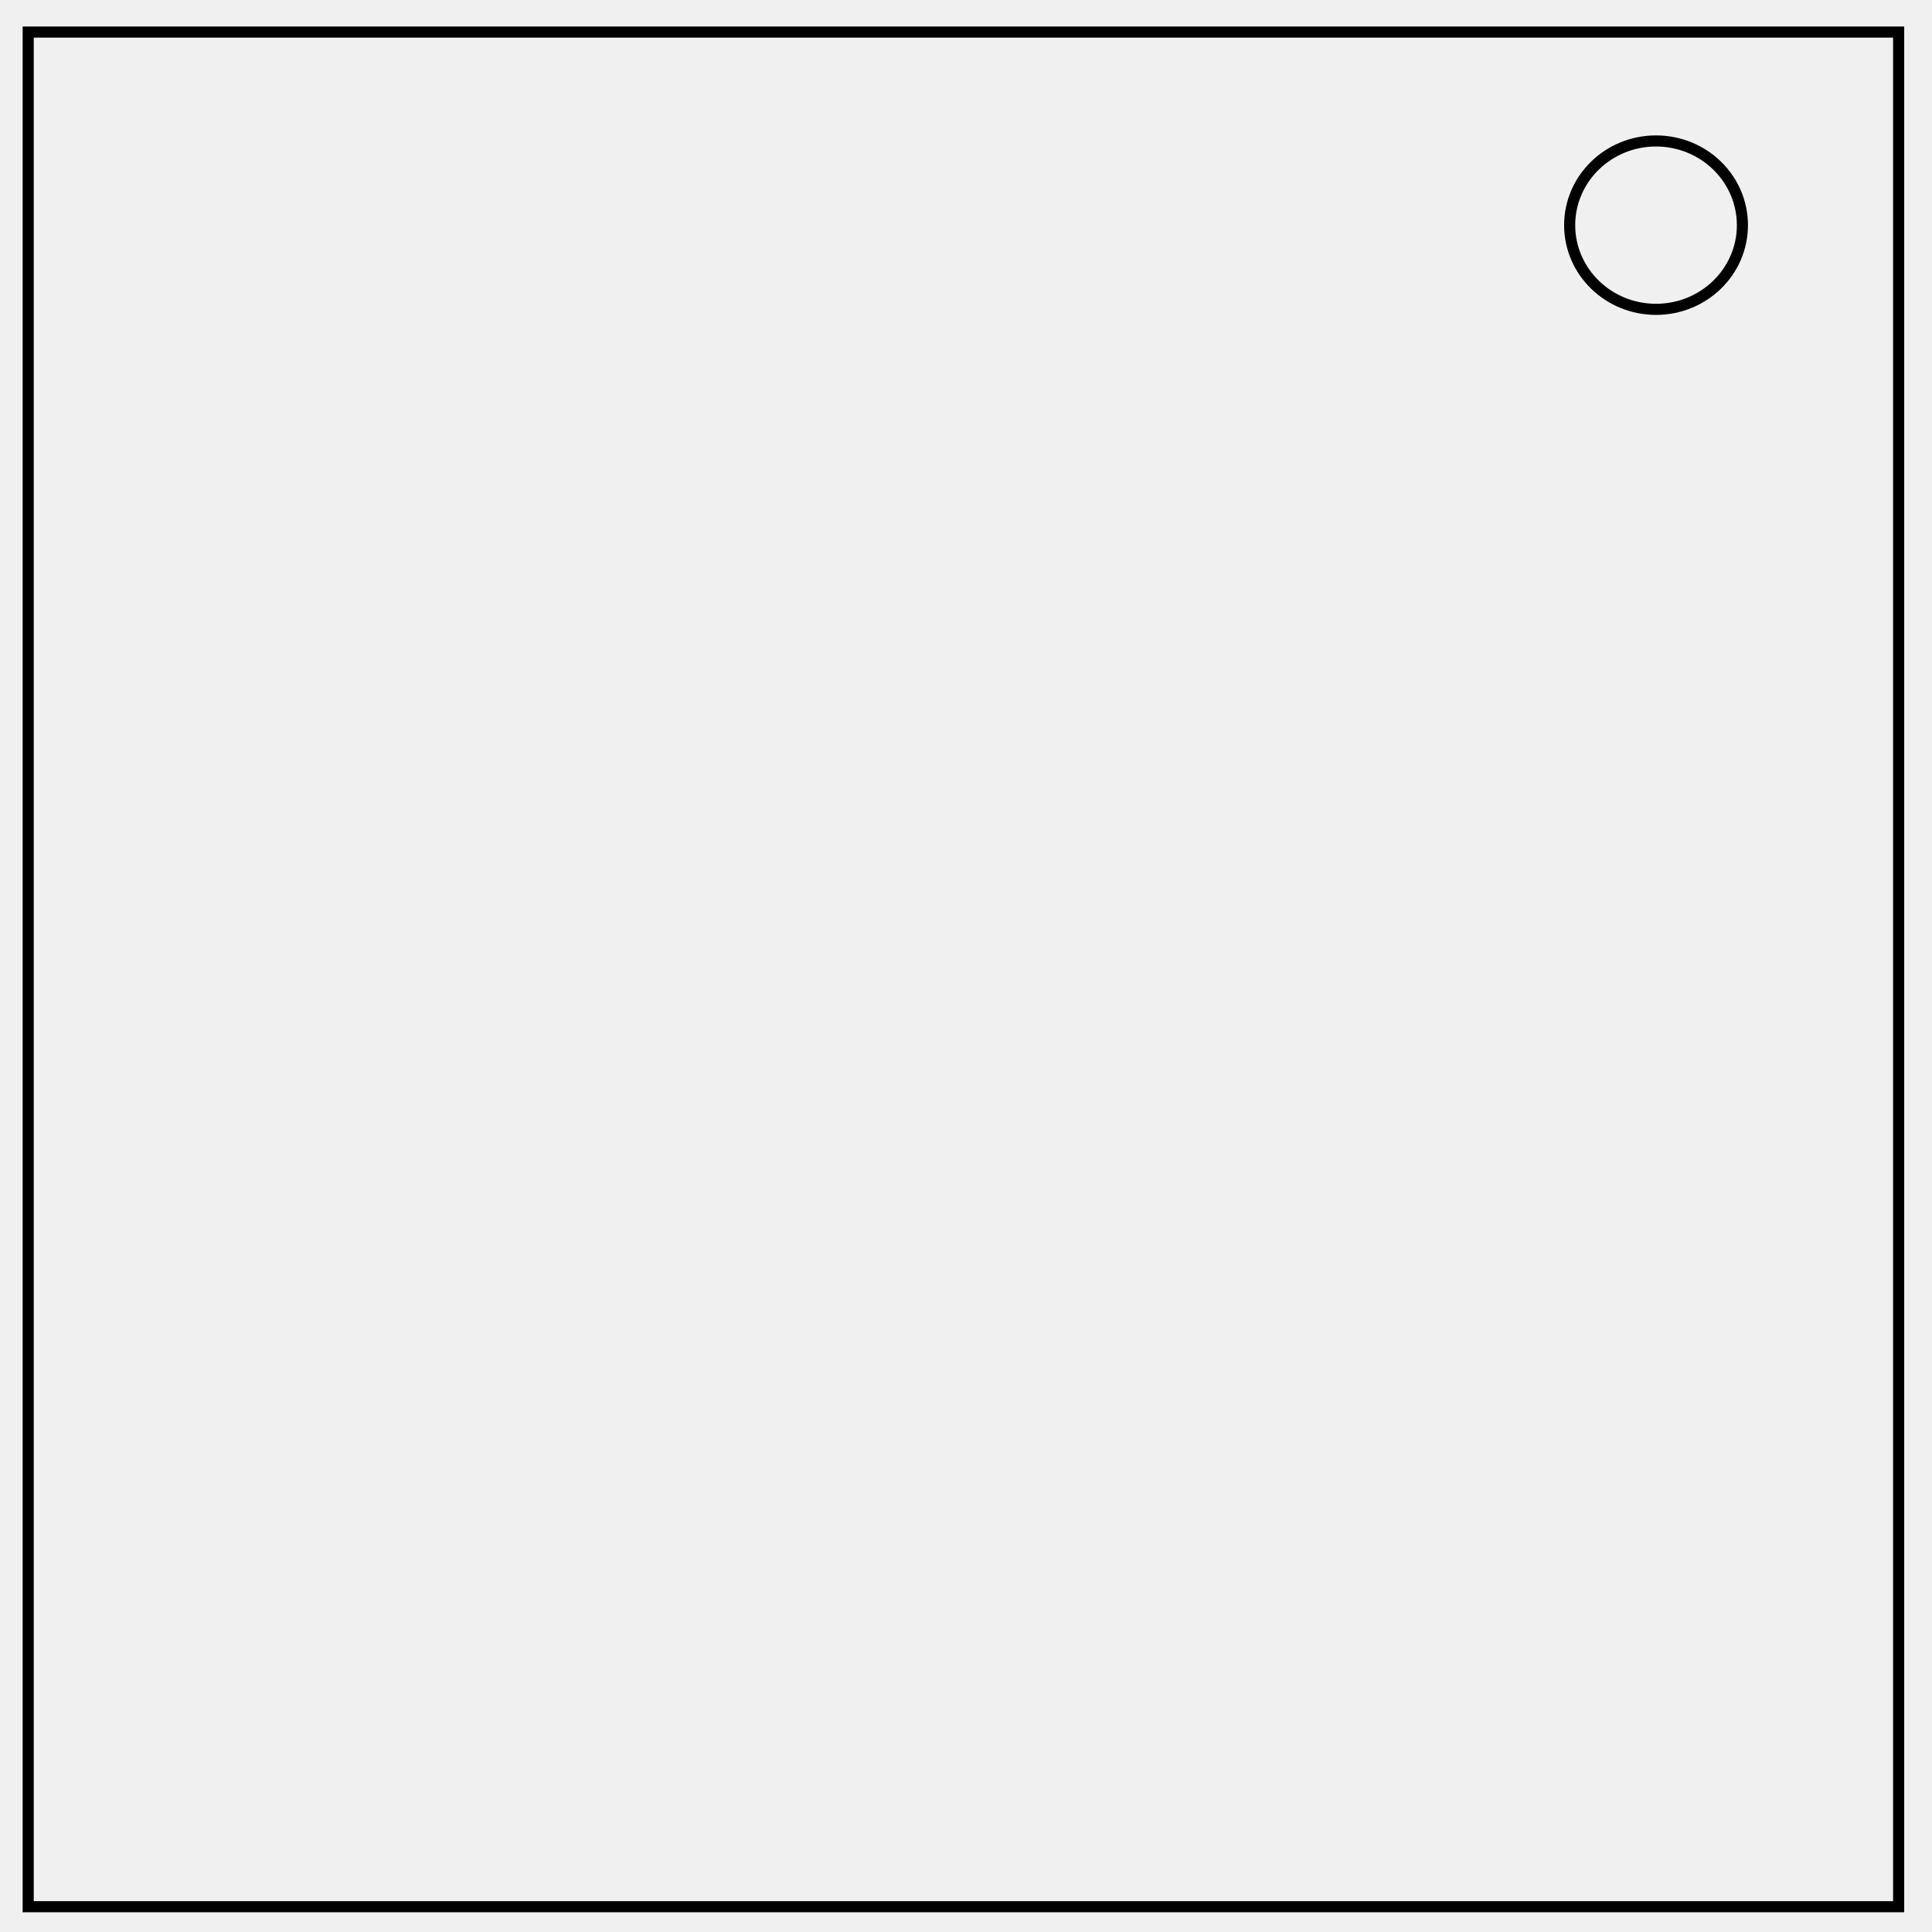
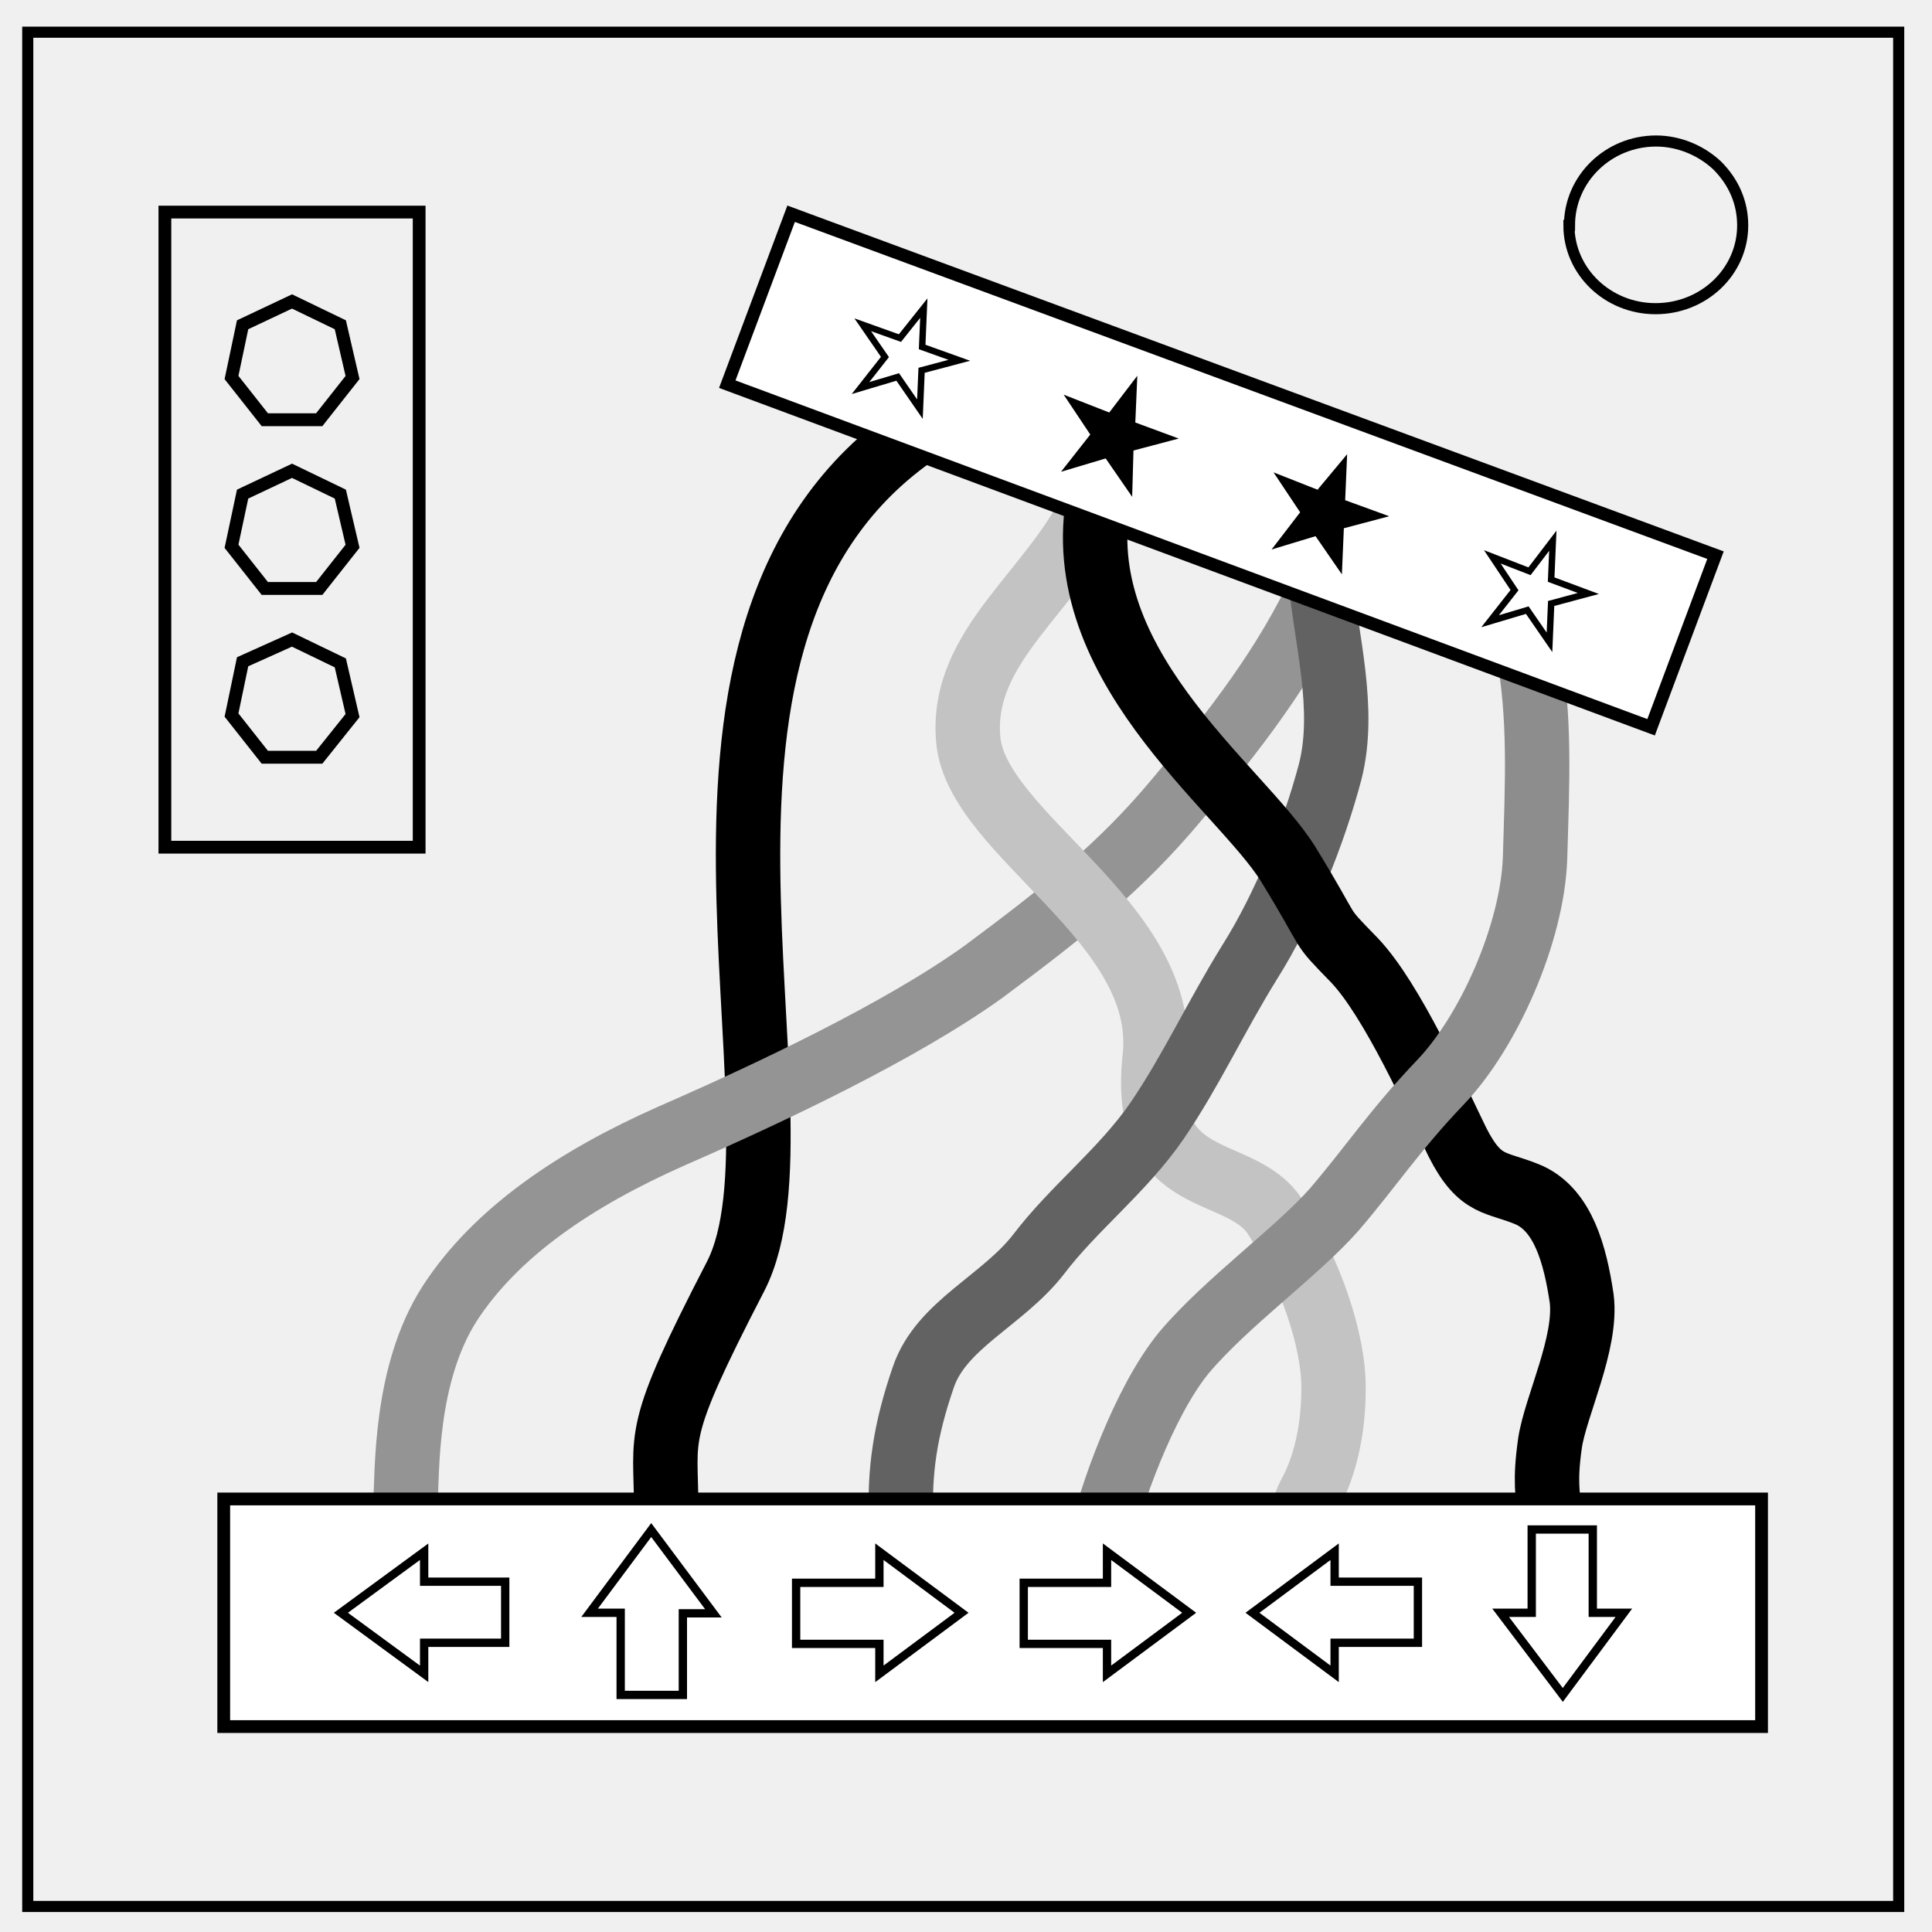
- <svg xmlns="http://www.w3.org/2000/svg" version="1.1" viewBox="0.0 0.0 348.0 348.0" fill="none" width="100%" height="100%" id="svg2985">
-   <path d="m5.079 5.776l336.913 0l0 337.669l-336.913 0z" stroke-width="2.0" stroke="#000000" fill-rule="nonzero" />
-   <path d="m282.734 40.554l0 0c0 -8.376 6.966 -15.165 15.559 -15.165l0 0c4.127 0 8.084 1.598 11.002 4.442c2.918 2.844 4.557 6.701 4.557 10.724l0 0c0 8.376 -6.966 15.165 -15.559 15.165l0 0c-8.593 0 -15.559 -6.79 -15.559 -15.165z" stroke-width="2.0" stroke="#000000" fill-rule="nonzero" />
+ <svg xmlns="http://www.w3.org/2000/svg" viewBox="0 0 348 348" fill="none">
+   <path d="M5 5.8h337v337.6H5z" stroke-width="2" stroke="#000" />
+   <path d="M282.7 40.6c0-8.4 7-15.2 15.6-15.2 4 0 8 1.6 11 4.4 3 3 4.6 6.7 4.6 10.8 0 8.3-7 15-15.7 15-8.6 0-15.6-6.7-15.6-15z" stroke-width="2" stroke="#000" />
+   <path color="#000" stroke="#000" stroke-width="2.3" overflow="visible" d="M29.7 38.2h45.8v114.4H29.7z" />
+   <path d="M52.6 54.3l8.7 4.2 2.2 9.5-6 7.6h-9.8l-6-7.6 2-9.5zM52.6 84.8l8.7 4.2 2.2 9.4-6 7.6h-9.8l-6-7.6 2-9.4zM52.6 115.2l8.7 4.2 2.2 9.5-6 7.5h-9.8l-6-7.6 2-9.6z" color="#000" stroke="#000" stroke-width="2.32" overflow="visible" />
+   <path d="M165.5 77.7c-53 36-18 123-33 152.2-15 29-12.5 28-12.5 42" stroke="#000" stroke-width="11.6" />
+   <path d="M238.2 105.5c-6.5 14.2-16 26.4-26.2 38.5-10 12-20 20-34.8 31-15 10.8-38.8 22-56.2 29.6-17.4 7.7-31.7 17.4-40 30.2-8.2 12.8-7.6 30.3-8 36.5-.4 6.3 0 1.7.3 2.5 0 1 .5 2.4.5 2.4" color="#000" stroke="#949494" stroke-width="11.6" overflow="visible" />
+   <path d="M197.4 90c-7.3 16.4-24.5 26-23 43.2 1.5 17.2 36.2 32.8 33.6 57.2-2.7 24.5 15.4 19 21.7 28.8 6.3 9.8 10.6 22.3 10.5 31 0 8.8-2.2 15.3-4.3 19-2 3.7-1.8 10.5-1.6 10.8" stroke="#c3c3c3" stroke-width="11.6" />
+   <path d="M237.8 103.8c1 11.2 4.7 23.8 1.8 35.2-3 11.3-8.2 24.3-14.5 34.3-6.2 10-10.5 19.5-16.7 28.6-6.2 9-15 15.7-21.3 24-6.5 8.4-17.6 12.7-20.8 22.2-3.3 9.6-4.3 16.8-4 25.5" color="#000" stroke="#626262" stroke-width="11.6" overflow="visible" />
+   <path d="M198.3 87.8c-7.2 31.2 25 53.8 33.7 67.8 8.6 14 5 10.2 12 17.4 6.8 7.2 14.4 24.3 18.5 32.7 4.2 8.3 7 7 13 9.6 6 2.8 8.2 10.5 9.4 18.6 1 8-4.7 19.4-5.7 26-1 7-.4 9.2 0 13.7" color="#000" stroke="#000" stroke-width="11.6" overflow="visible" />
+   <path d="M275.2 116.8c2.3 12.5 1.7 24 1.3 37.8-.5 13.6-8.4 31.3-17 40.3-8.4 8.8-12.5 15.2-19.2 23-6.7 7.6-19.4 16.7-27 25.7-7.4 9-13.4 26.4-15 33.7" color="#000" stroke="#8d8d8d" stroke-width="11.6" overflow="visible" />
+   <path color="#000" fill="#fff" stroke="#000" stroke-width="2.3" overflow="visible" d="M40.3 270h277v41h-277z" />
+   <path d="M61.4 290.5l15-11v5.4H91v11H76.4v5.6zM117.3 275.6l11.2 15H123v14.7h-11.2v-14.8h-5.6zM173.2 290.5l-14.8 11v-5.4h-15v-11h15v-5.6zM214.2 290.5l-14.8 11v-5.4h-15v-11h15v-5.6zM225.6 290.5l14.8-11v5.4h15v11h-15v5.6zM281.5 305.3l-11.2-14.8h5.6v-15h11v15h5.6z" color="#000" stroke="#000" stroke-width="1.5" overflow="visible" />
+   <path color="#000" fill="#fff" stroke="#000" stroke-width="2.3" overflow="visible" d="M142.5 38.5L309 100 297.4 131 131 69.2z" />
+   <path d="M166.4 55.5l-.3 7 6.7 2.4-6.8 1.8-.3 7-4-5.8-6.7 2 4.4-5.6-4-5.8 6.7 2.4z" color="#000" stroke="#000" overflow="visible" stroke-width="1.16" />
+   <path d="M204.2 69.5l-.3 7 6.5 2.4-6.8 1.8-.2 7-4-5.8-6.7 2 4.4-5.6-4-6L200 75zM242 83.5l-.3 7 6.6 2.4-6.8 1.8-.3 7-4-5.8-6.6 2 4.3-5.6-4-6 6.6 2.6z" color="#000" fill="#000" stroke="#000" overflow="visible" stroke-width="1.16" />
+   <path d="M279.7 97.4l-.3 7 6.7 2.5-6.7 1.8-.3 7-4-5.8-6.7 2 4.4-5.6-4-6 6.7 2.6z" color="#000" stroke="#000" overflow="visible" stroke-width="1.16" />
</svg>
